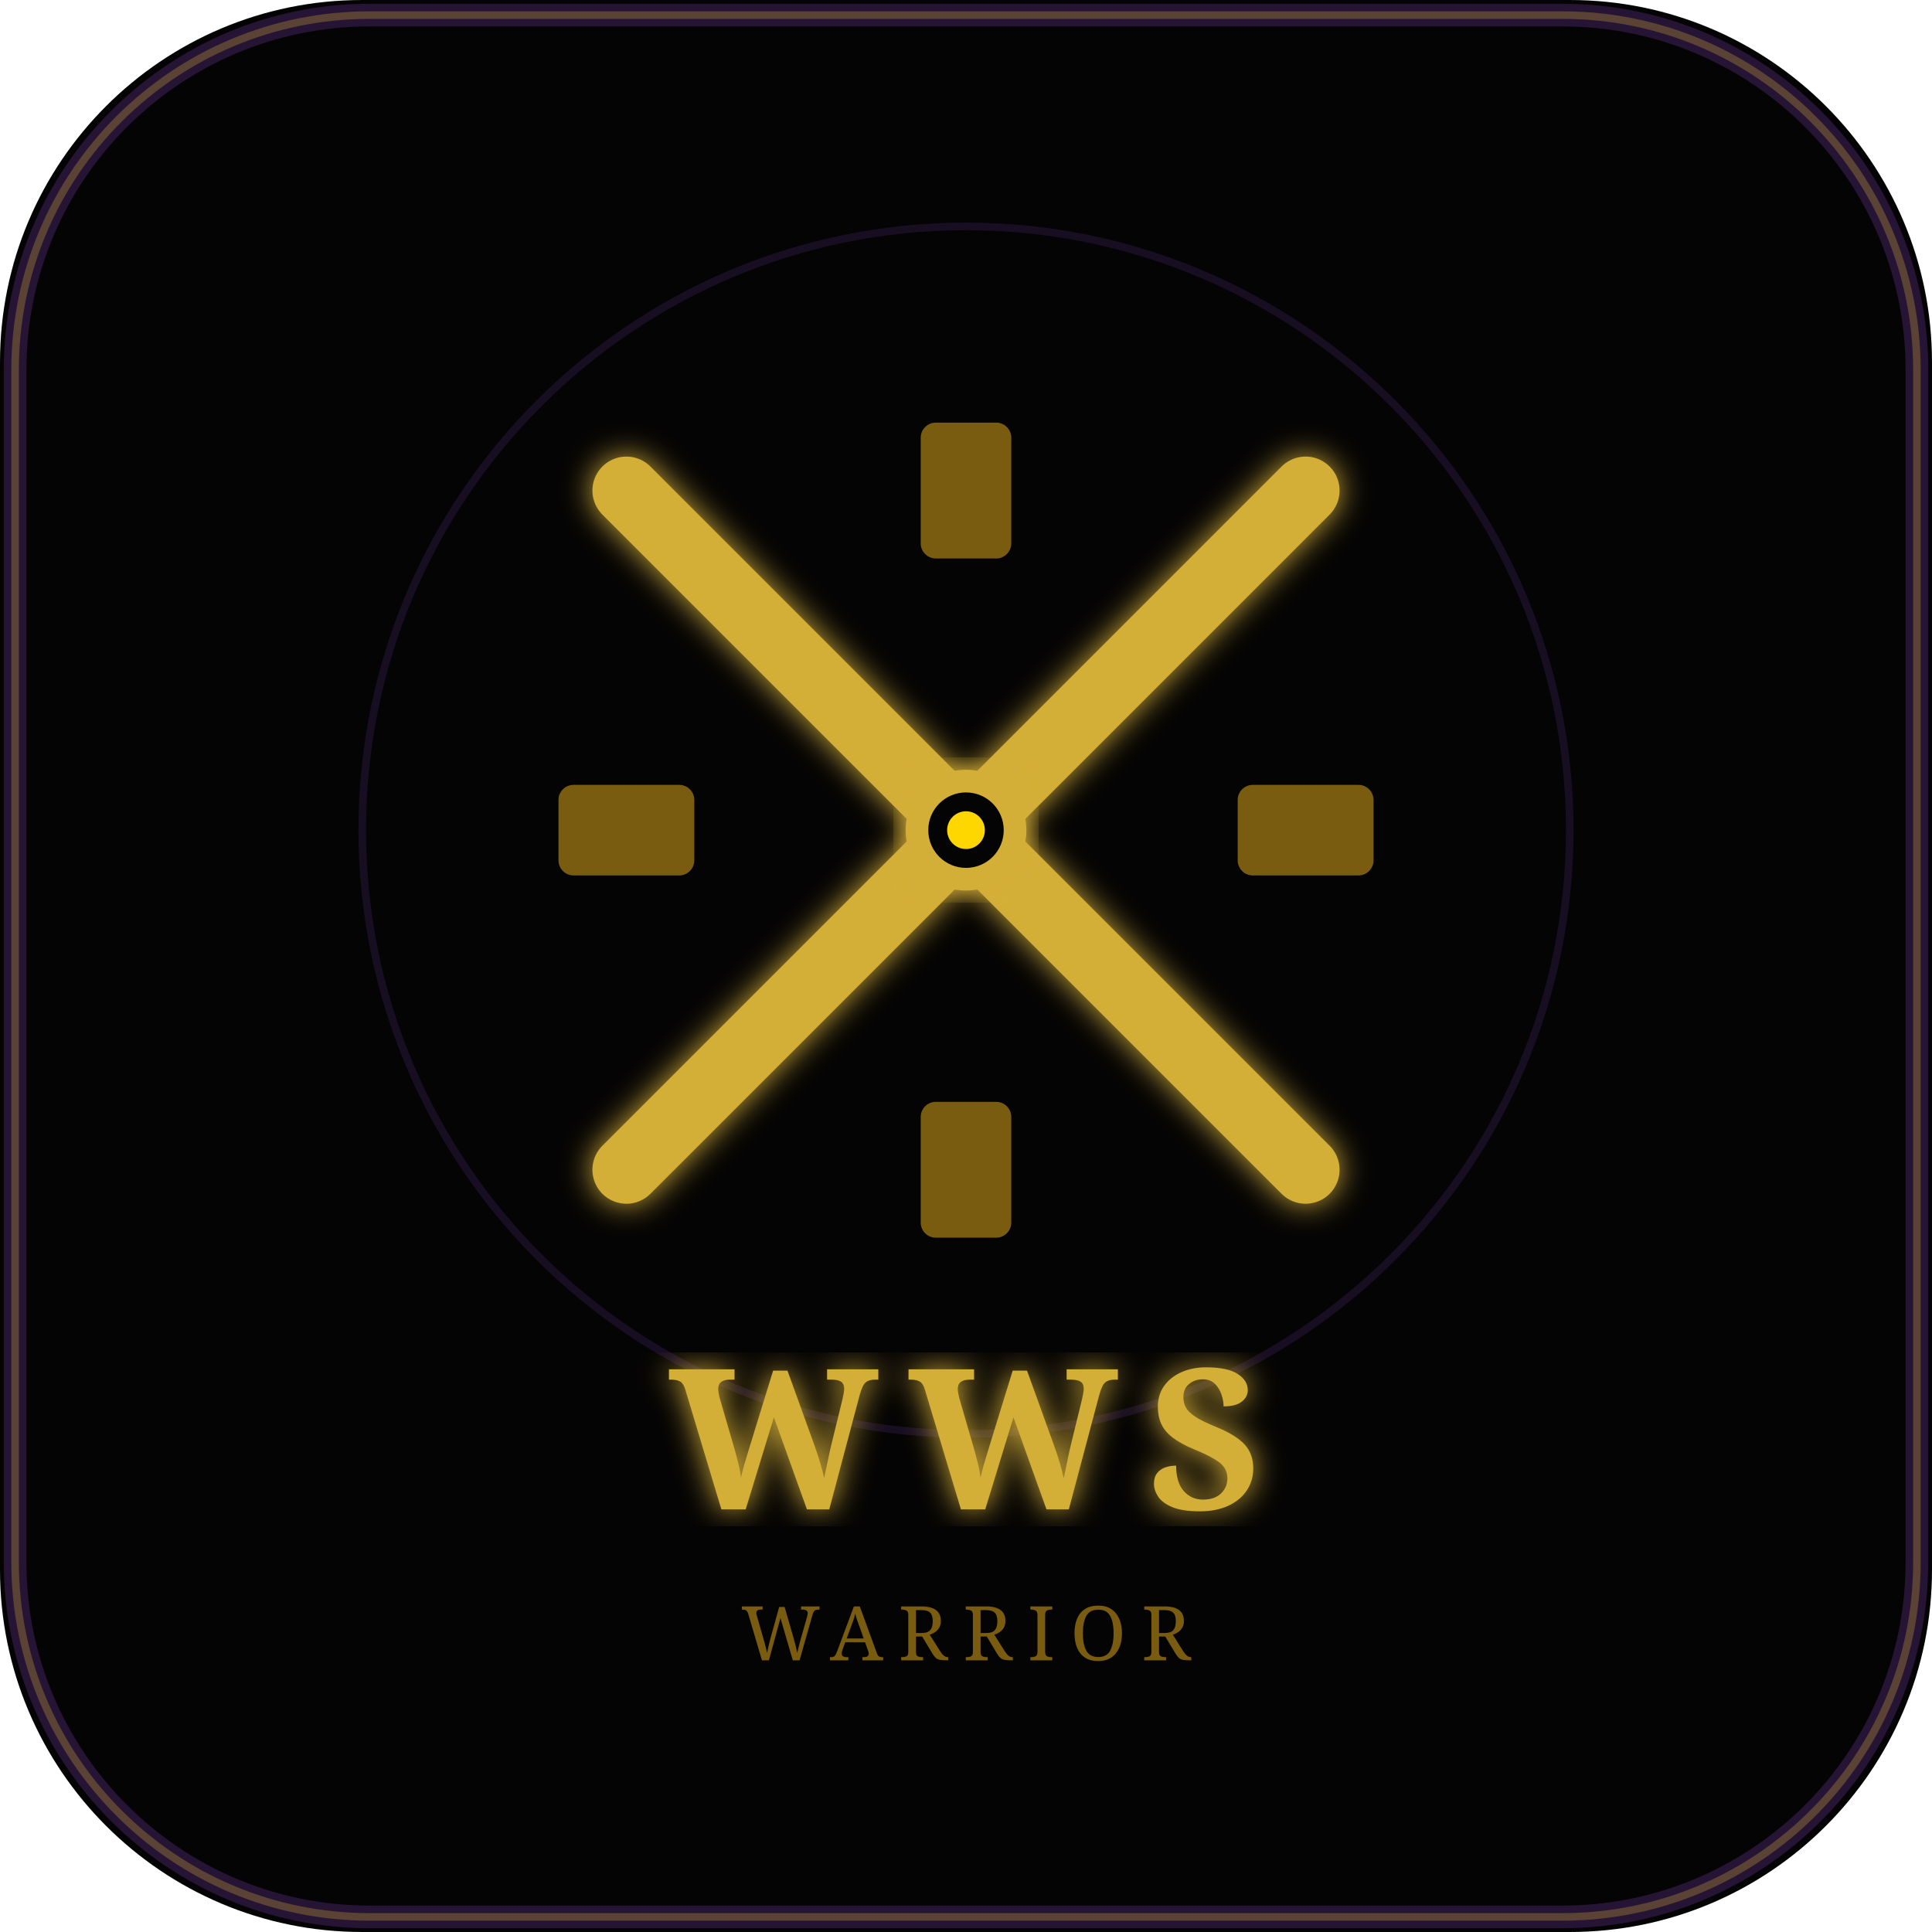
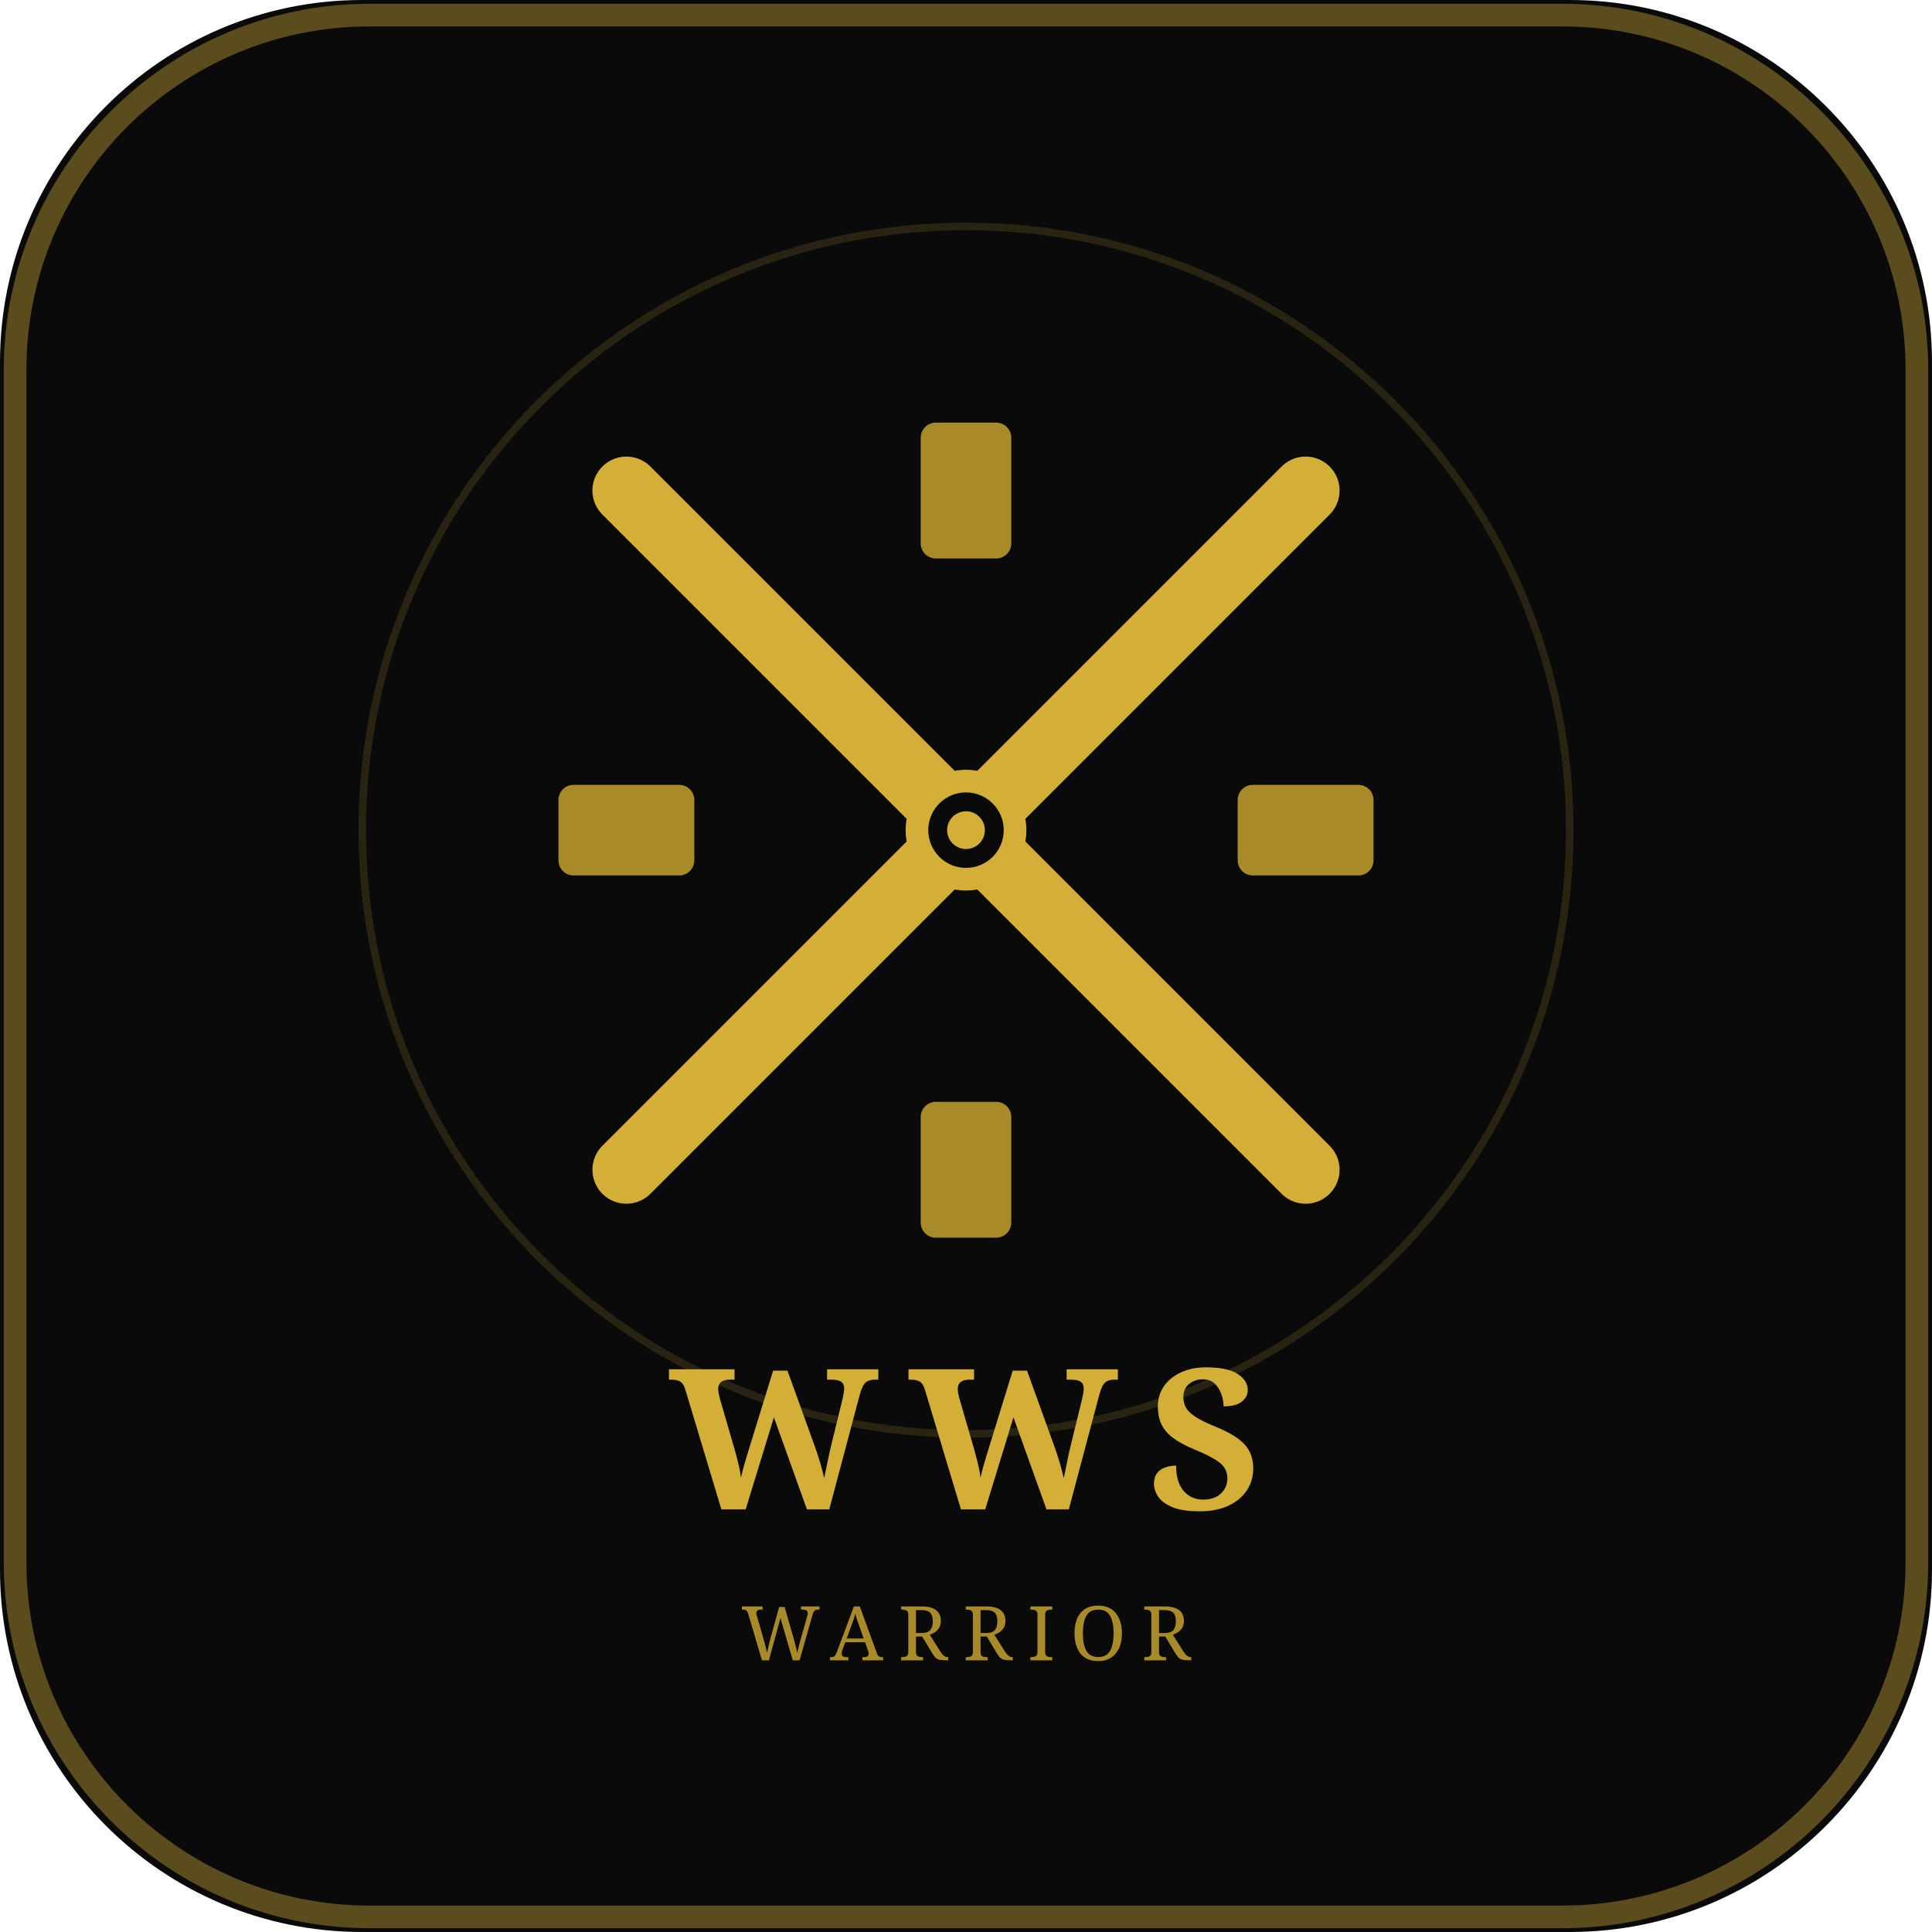
<svg xmlns="http://www.w3.org/2000/svg" width="512" height="512" viewBox="0 0 512 512">
-   <defs>
-     <filter id="darkGlow">
-       <feGaussianBlur stdDeviation="4" result="coloredBlur" />
-       <feMerge>
-         <feMergeNode in="coloredBlur" />
-         <feMergeNode in="SourceGraphic" />
-       </feMerge>
-     </filter>
-   </defs>
-   <rect width="512" height="512" rx="96" fill="#050404" />
-   <rect x="4" y="4" width="504" height="504" rx="94" fill="none" stroke="#A855F7" stroke-width="6" opacity="0.2" />
-   <rect x="4" y="4" width="504" height="504" rx="94" fill="none" stroke="#D4AF37" stroke-width="2" opacity="0.3" />
-   <circle cx="256" cy="220" r="160" fill="none" stroke="#A855F7" stroke-width="2" opacity="0.12" />
+   <rect width="512" height="512" rx="96" fill="#0A0A0B" />
+   <rect x="4" y="4" width="504" height="504" rx="94" fill="none" stroke="#D4AF37" stroke-width="6" opacity="0.4" />
+   <circle cx="256" cy="220" r="160" fill="none" stroke="#D4AF37" stroke-width="2" opacity="0.15" />
  <g transform="translate(256,220)">
-     <line x1="-90" y1="-90" x2="90" y2="90" stroke="#D4AF37" stroke-width="18" stroke-linecap="round" filter="url(#darkGlow)" />
-     <line x1="90" y1="-90" x2="-90" y2="90" stroke="#D4AF37" stroke-width="18" stroke-linecap="round" filter="url(#darkGlow)" />
-     <circle cx="0" cy="0" r="16" fill="#D4AF37" filter="url(#darkGlow)" />
-     <circle cx="0" cy="0" r="10" fill="#050404" />
-     <circle cx="0" cy="0" r="5" fill="#FFD700" />
-     <rect x="-12" y="72" width="24" height="36" rx="4" fill="#7A5C10" />
-     <rect x="72" y="-12" width="36" height="24" rx="4" fill="#7A5C10" />
-     <rect x="-12" y="-108" width="24" height="36" rx="4" fill="#7A5C10" />
-     <rect x="-108" y="-12" width="36" height="24" rx="4" fill="#7A5C10" />
+     <line x1="-90" y1="-90" x2="90" y2="90" stroke="#D4AF37" stroke-width="18" stroke-linecap="round" />
+     <line x1="90" y1="-90" x2="-90" y2="90" stroke="#D4AF37" stroke-width="18" stroke-linecap="round" />
+     <circle cx="0" cy="0" r="16" fill="#D4AF37" />
+     <circle cx="0" cy="0" r="10" fill="#0A0A0B" />
+     <circle cx="0" cy="0" r="5" fill="#D4AF37" />
+     <rect x="-12" y="72" width="24" height="36" rx="4" fill="#A88B28" />
+     <rect x="72" y="-12" width="36" height="24" rx="4" fill="#A88B28" />
+     <rect x="-12" y="-108" width="24" height="36" rx="4" fill="#A88B28" />
+     <rect x="-108" y="-12" width="36" height="24" rx="4" fill="#A88B28" />
    <rect x="-6" y="58" width="12" height="6" rx="2" fill="#D4AF37" transform="rotate(45)" />
    <rect x="-6" y="58" width="12" height="6" rx="2" fill="#D4AF37" transform="rotate(-45)" />
  </g>
-   <text x="256" y="400" font-family="Georgia,serif" font-size="52" font-weight="700" fill="#D4AF37" text-anchor="middle" letter-spacing="8" filter="url(#darkGlow)">WWS</text>
-   <text x="256" y="440" font-family="Georgia,serif" font-size="20" fill="#7A5C10" text-anchor="middle" letter-spacing="4">WARRIOR</text>
+   <text x="256" y="400" font-family="Georgia,serif" font-size="52" font-weight="700" fill="#D4AF37" text-anchor="middle" letter-spacing="8">WWS</text>
+   <text x="256" y="440" font-family="Georgia,serif" font-size="20" fill="#A88B28" text-anchor="middle" letter-spacing="4">WARRIOR</text>
</svg>
